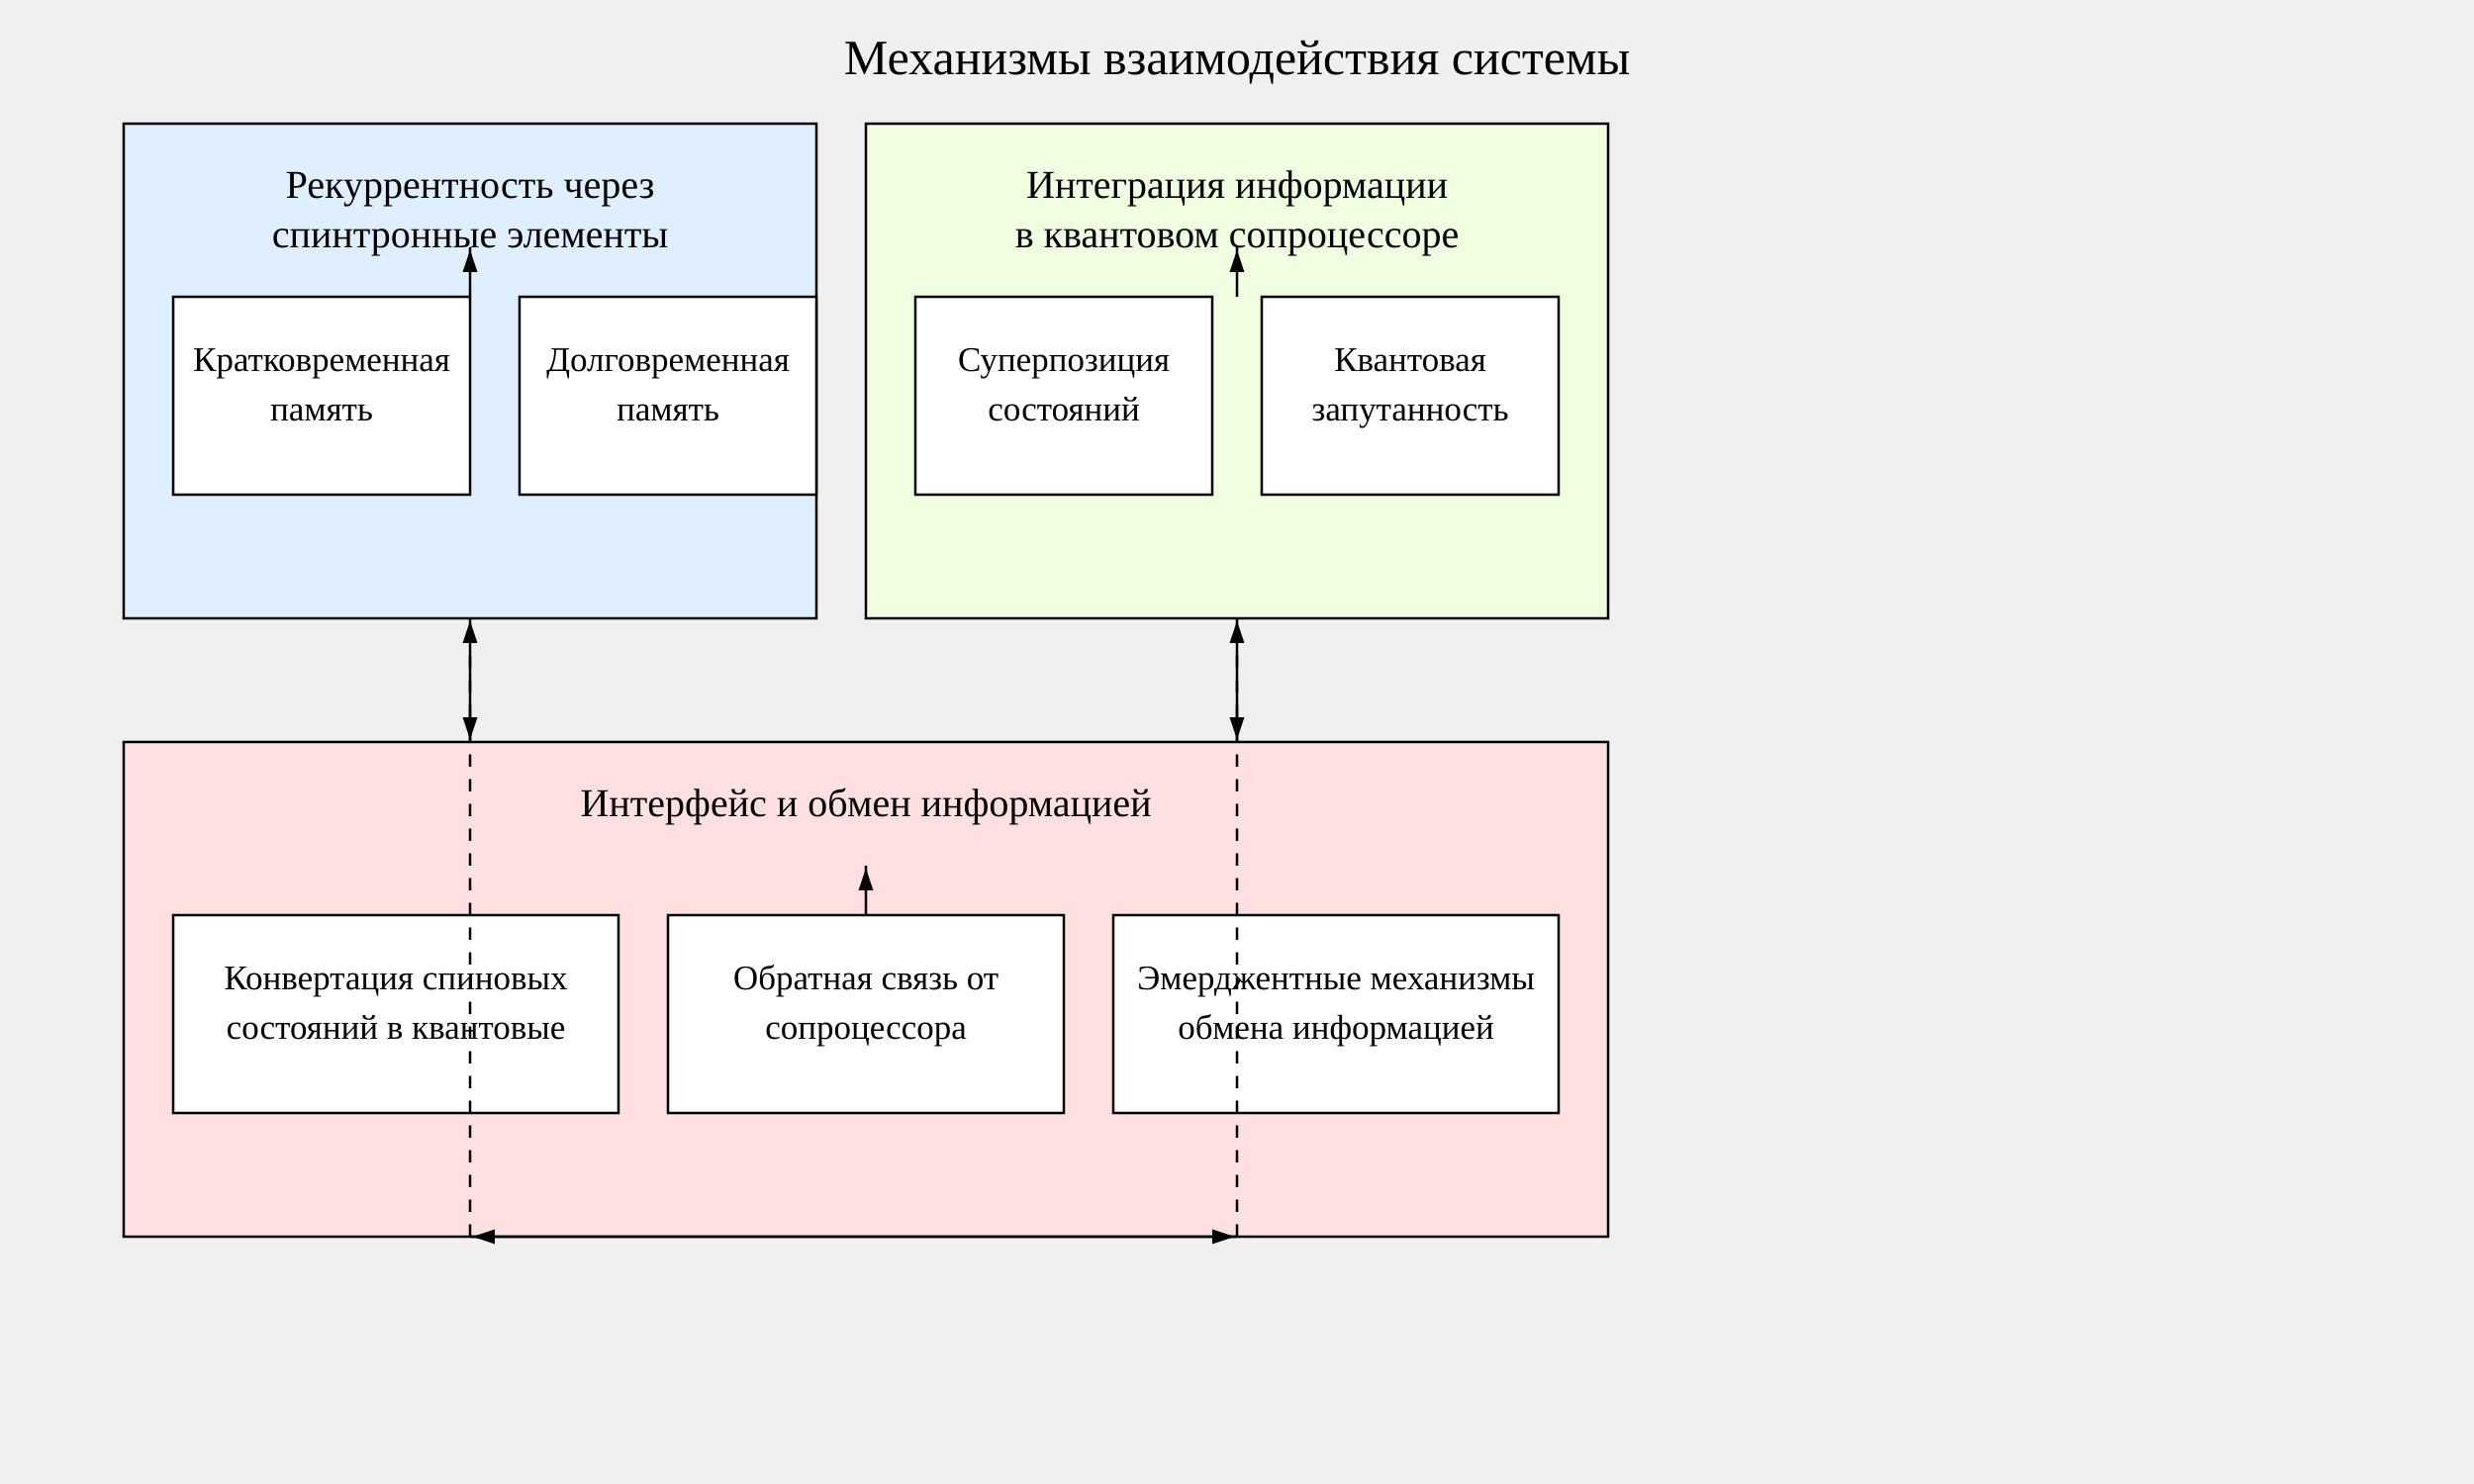
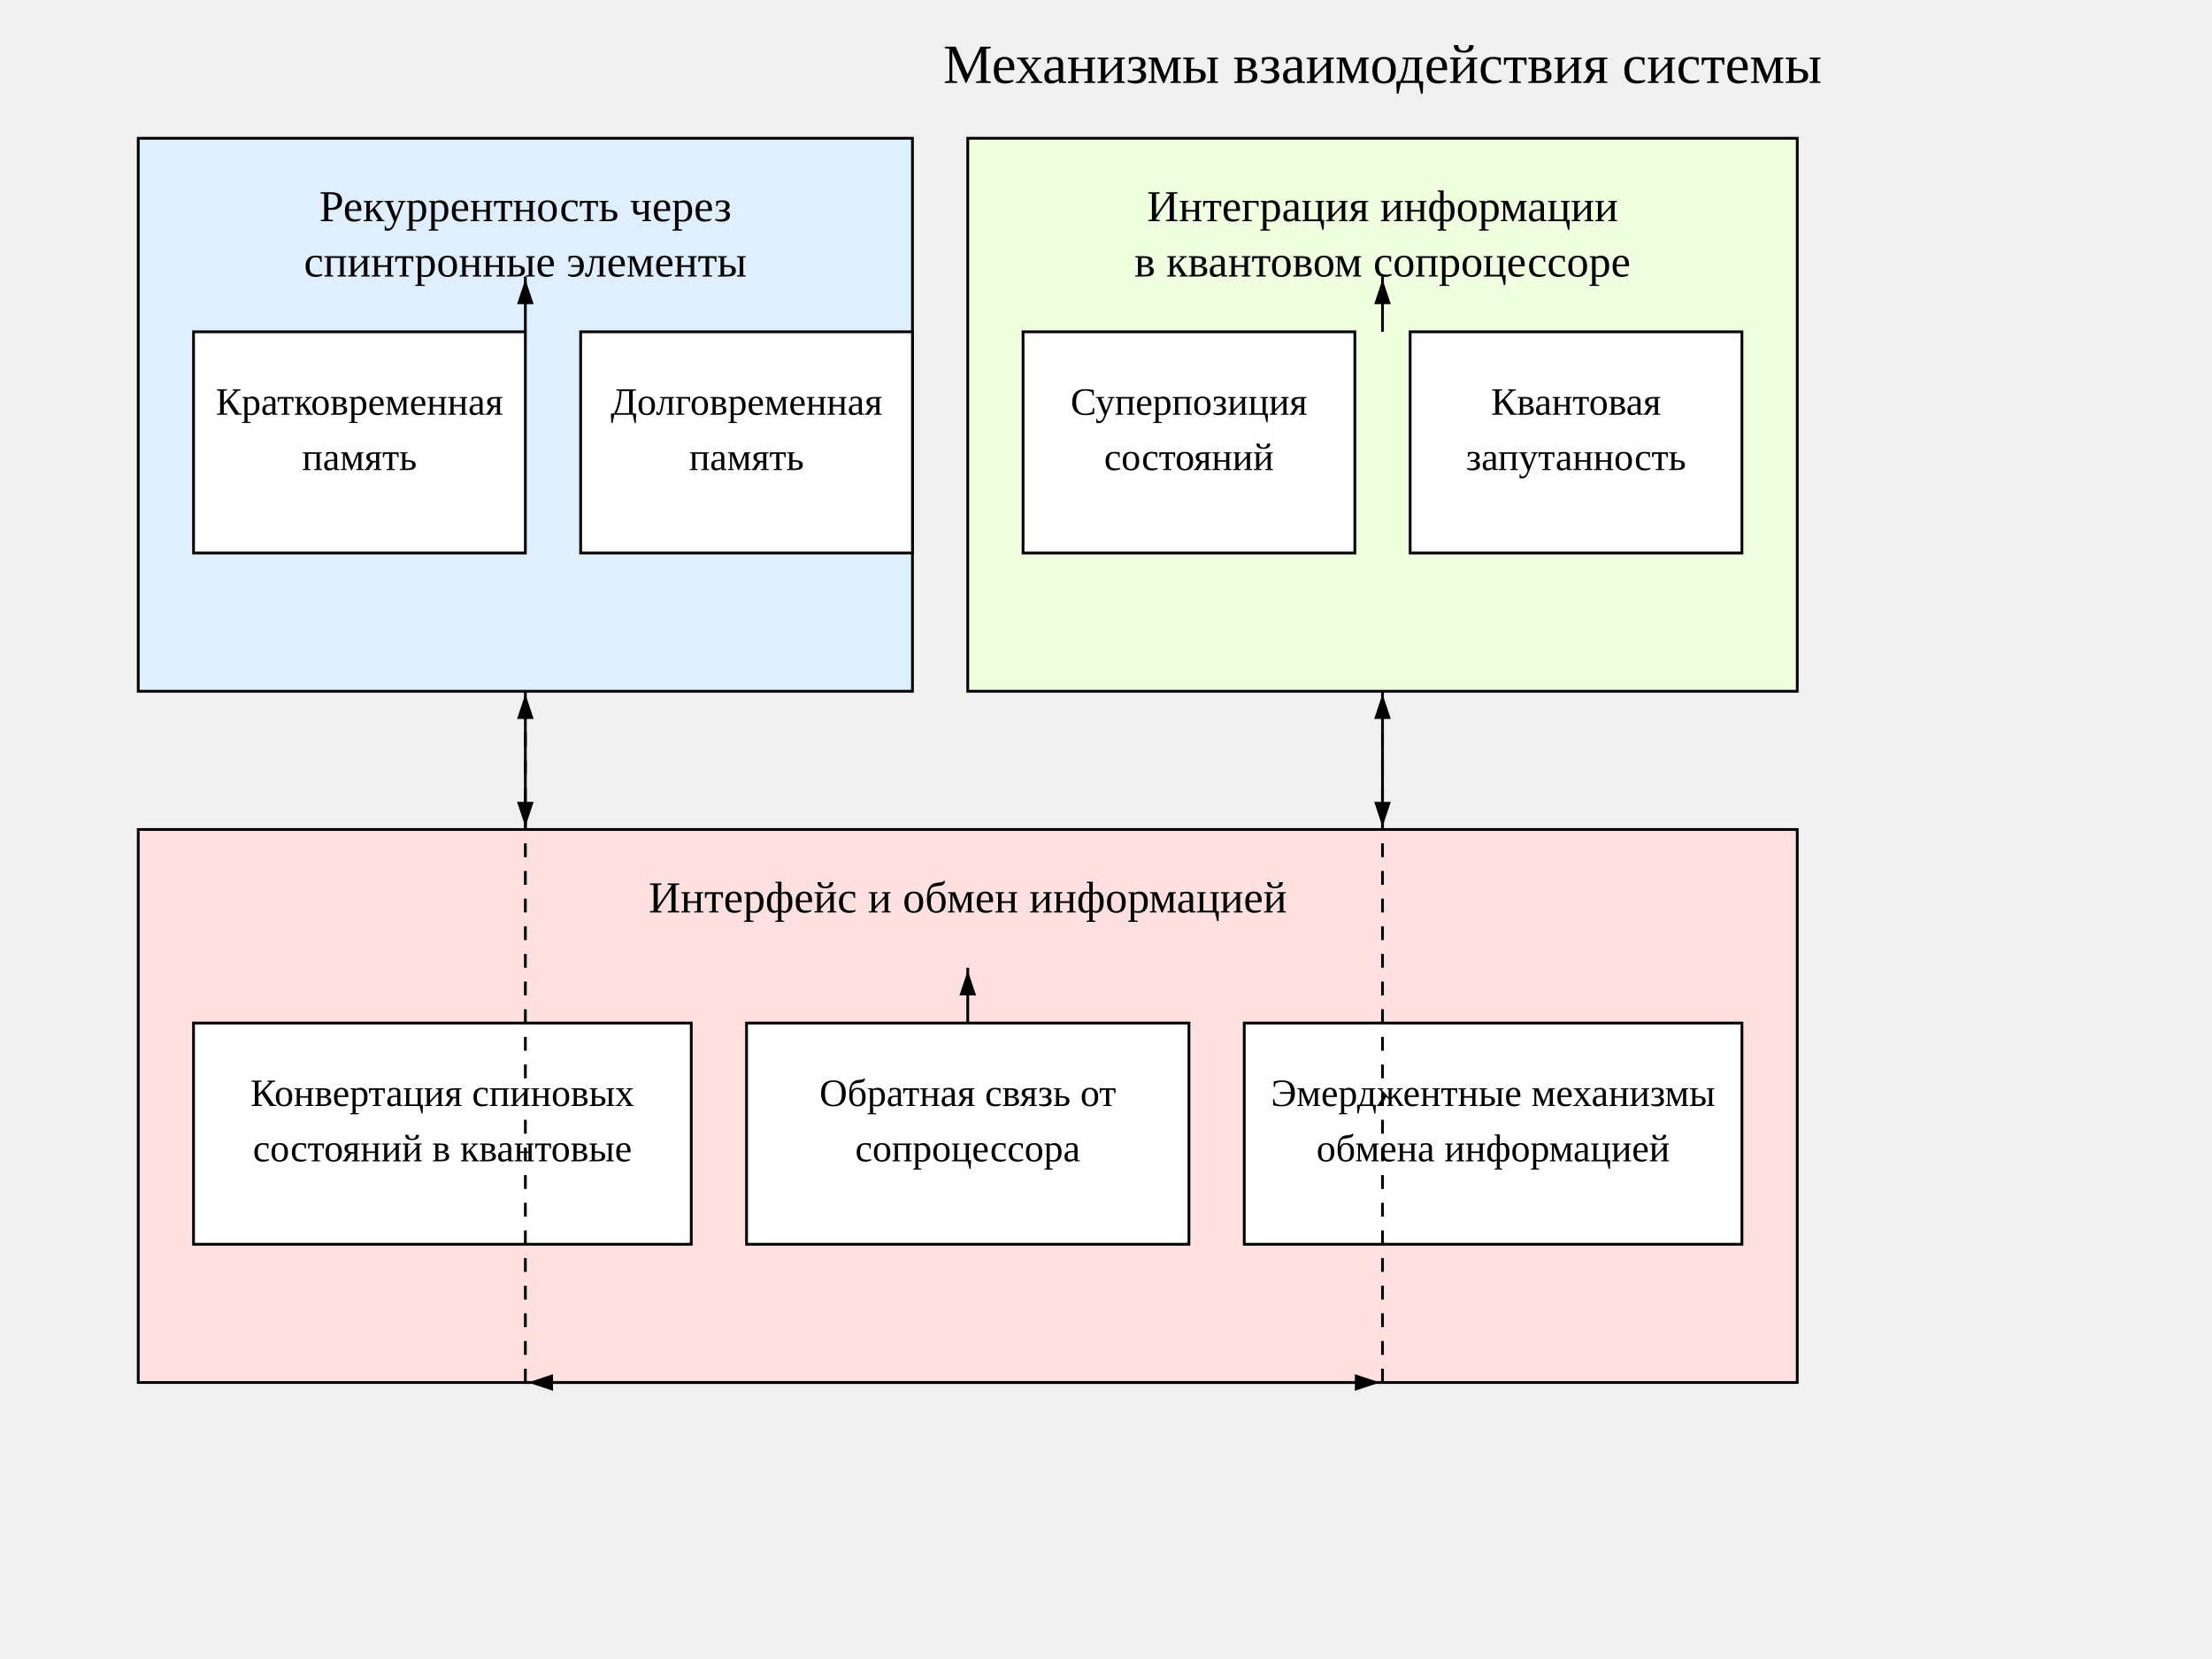
- <svg xmlns="http://www.w3.org/2000/svg" width="1000" height="600">
+ <svg xmlns="http://www.w3.org/2000/svg" width="800" height="600">
  <defs>
    <marker id="arrow" markerWidth="10" markerHeight="10" refX="10" refY="3" orient="auto">
      <path d="M0,0 L0,6 L9,3 z" fill="#000" />
    </marker>
  </defs>
  <rect x="50" y="50" width="280" height="200" fill="#dfefff" stroke="#000" />
  <text x="190" y="80" font-size="16" text-anchor="middle" fill="#000">Рекуррентность через</text>
  <text x="190" y="100" font-size="16" text-anchor="middle" fill="#000">спинтронные элементы</text>
  <rect x="70" y="120" width="120" height="80" fill="#fff" stroke="#000" />
  <text x="130" y="150" font-size="14" text-anchor="middle" fill="#000">Кратковременная</text>
  <text x="130" y="170" font-size="14" text-anchor="middle" fill="#000">память</text>
  <rect x="210" y="120" width="120" height="80" fill="#fff" stroke="#000" />
  <text x="270" y="150" font-size="14" text-anchor="middle" fill="#000">Долговременная</text>
  <text x="270" y="170" font-size="14" text-anchor="middle" fill="#000">память</text>
  <line x1="190" y1="120" x2="190" y2="100" stroke="#000" marker-end="url(#arrow)" />
  <rect x="350" y="50" width="300" height="200" fill="#f0ffe0" stroke="#000" />
  <text x="500" y="80" font-size="16" text-anchor="middle" fill="#000">Интеграция информации</text>
  <text x="500" y="100" font-size="16" text-anchor="middle" fill="#000">в квантовом сопроцессоре</text>
  <rect x="370" y="120" width="120" height="80" fill="#fff" stroke="#000" />
  <text x="430" y="150" font-size="14" text-anchor="middle" fill="#000">Суперпозиция</text>
  <text x="430" y="170" font-size="14" text-anchor="middle" fill="#000">состояний</text>
  <rect x="510" y="120" width="120" height="80" fill="#fff" stroke="#000" />
  <text x="570" y="150" font-size="14" text-anchor="middle" fill="#000">Квантовая</text>
  <text x="570" y="170" font-size="14" text-anchor="middle" fill="#000">запутанность</text>
  <line x1="500" y1="120" x2="500" y2="100" stroke="#000" marker-end="url(#arrow)" />
  <rect x="50" y="300" width="600" height="200" fill="#ffe0e0" stroke="#000" />
  <text x="350" y="330" font-size="16" text-anchor="middle" fill="#000">Интерфейс и обмен информацией</text>
  <rect x="70" y="370" width="180" height="80" fill="#fff" stroke="#000" />
  <text x="160" y="400" font-size="14" text-anchor="middle" fill="#000">Конвертация спиновых</text>
  <text x="160" y="420" font-size="14" text-anchor="middle" fill="#000">состояний в квантовые</text>
  <rect x="270" y="370" width="160" height="80" fill="#fff" stroke="#000" />
  <text x="350" y="400" font-size="14" text-anchor="middle" fill="#000">Обратная связь от</text>
  <text x="350" y="420" font-size="14" text-anchor="middle" fill="#000">сопроцессора</text>
  <rect x="450" y="370" width="180" height="80" fill="#fff" stroke="#000" />
  <text x="540" y="400" font-size="14" text-anchor="middle" fill="#000">Эмерджентные механизмы</text>
  <text x="540" y="420" font-size="14" text-anchor="middle" fill="#000">обмена информацией</text>
  <line x1="350" y1="370" x2="350" y2="350" stroke="#000" marker-end="url(#arrow)" />
  <line x1="190" y1="250" x2="190" y2="300" stroke="#000" marker-end="url(#arrow)" />
  <line x1="500" y1="250" x2="500" y2="300" stroke="#000" marker-end="url(#arrow)" />
  <line x1="350" y1="500" x2="190" y2="500" stroke="#000" marker-end="url(#arrow)" />
  <line x1="190" y1="500" x2="190" y2="250" stroke="#000" stroke-dasharray="5,5" marker-end="url(#arrow)" />
  <line x1="350" y1="500" x2="500" y2="500" stroke="#000" marker-end="url(#arrow)" />
  <line x1="500" y1="500" x2="500" y2="250" stroke="#000" stroke-dasharray="5,5" marker-end="url(#arrow)" />
  <text x="500" y="30" font-size="20" text-anchor="middle" fill="#000">Механизмы взаимодействия системы</text>
</svg>
